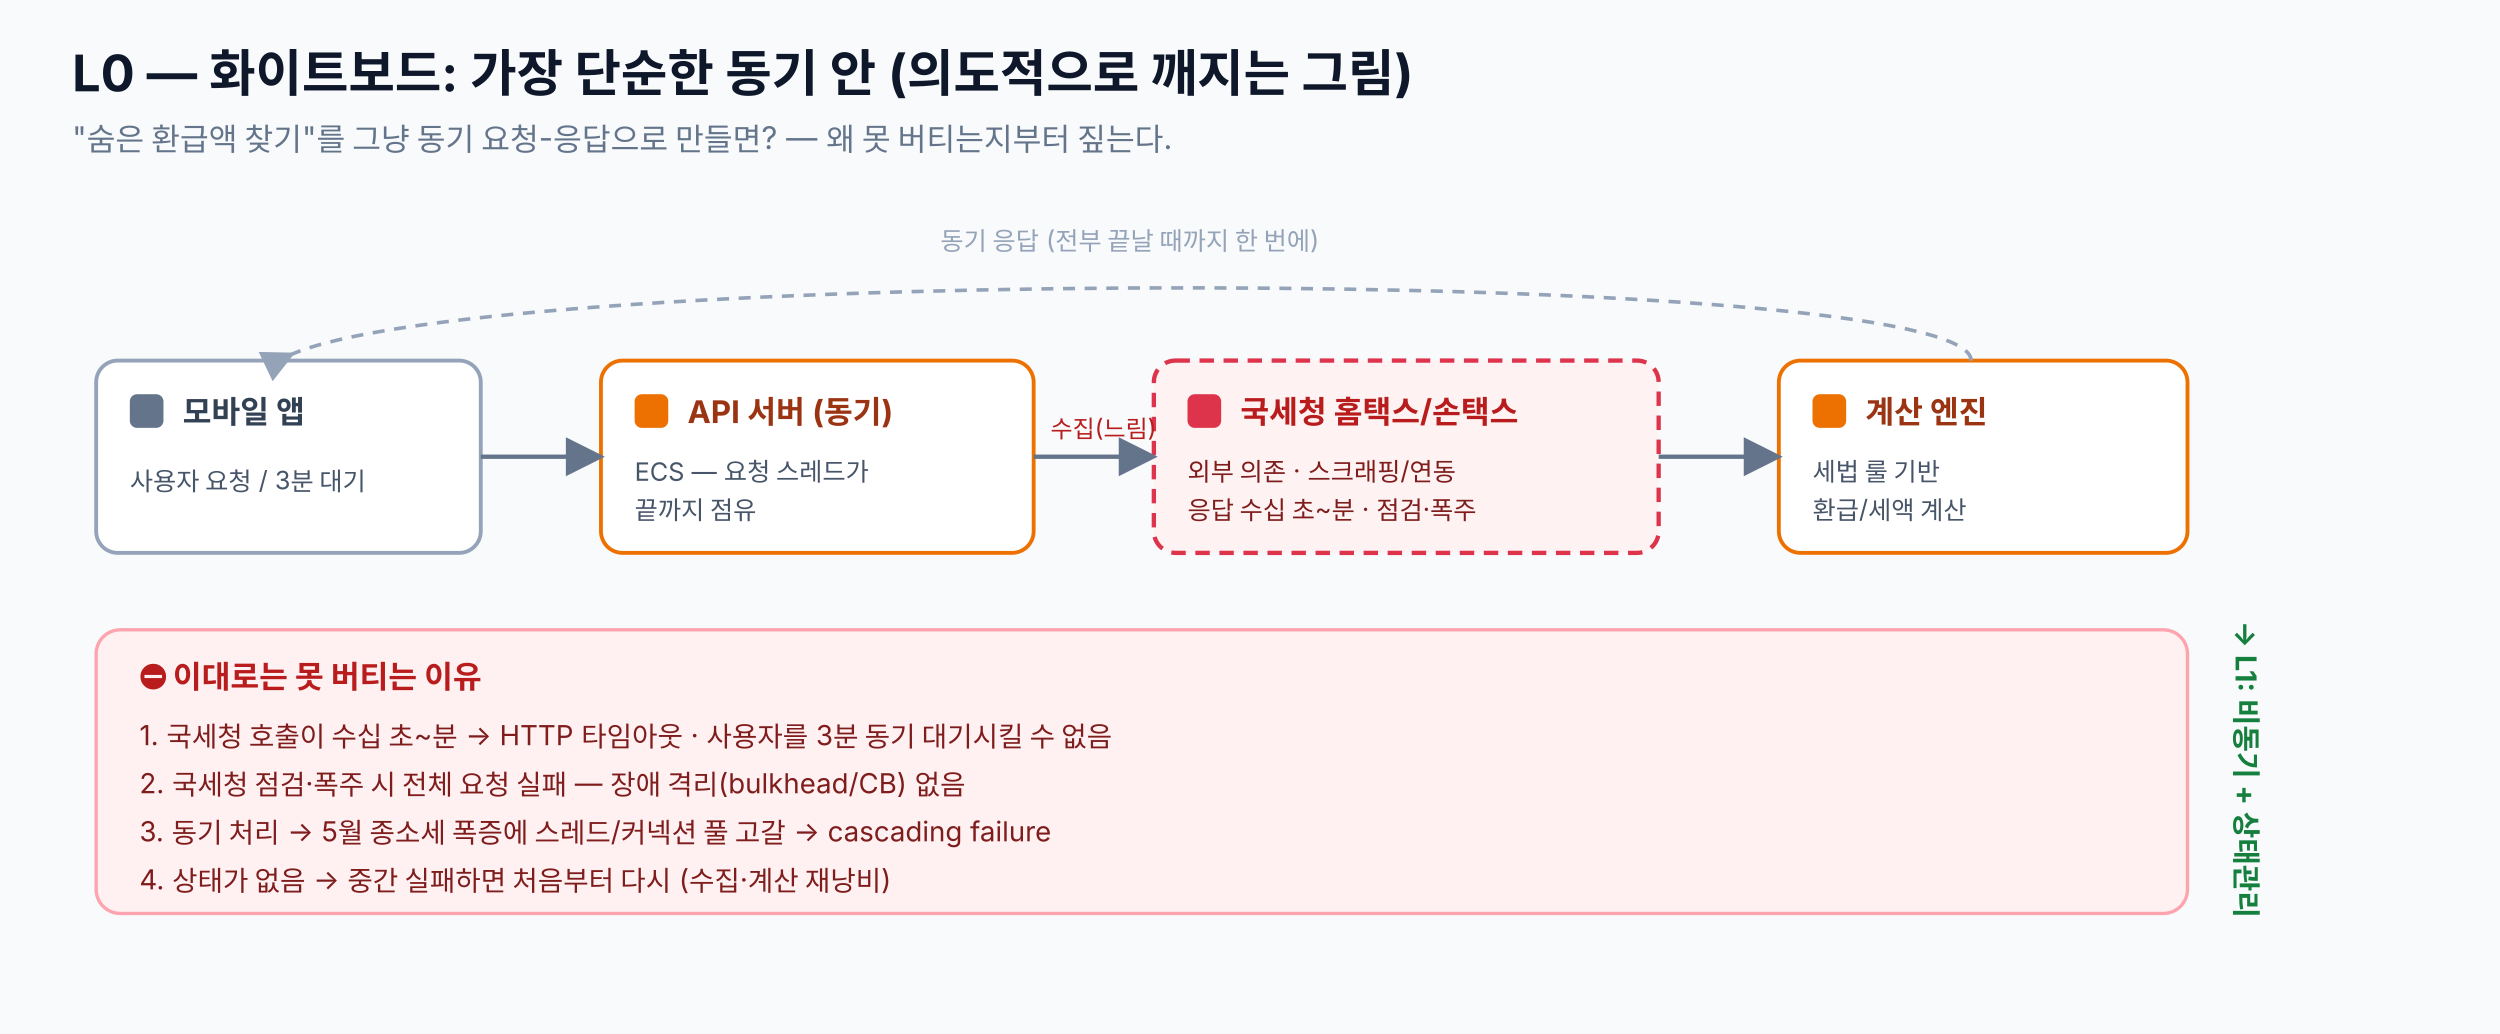
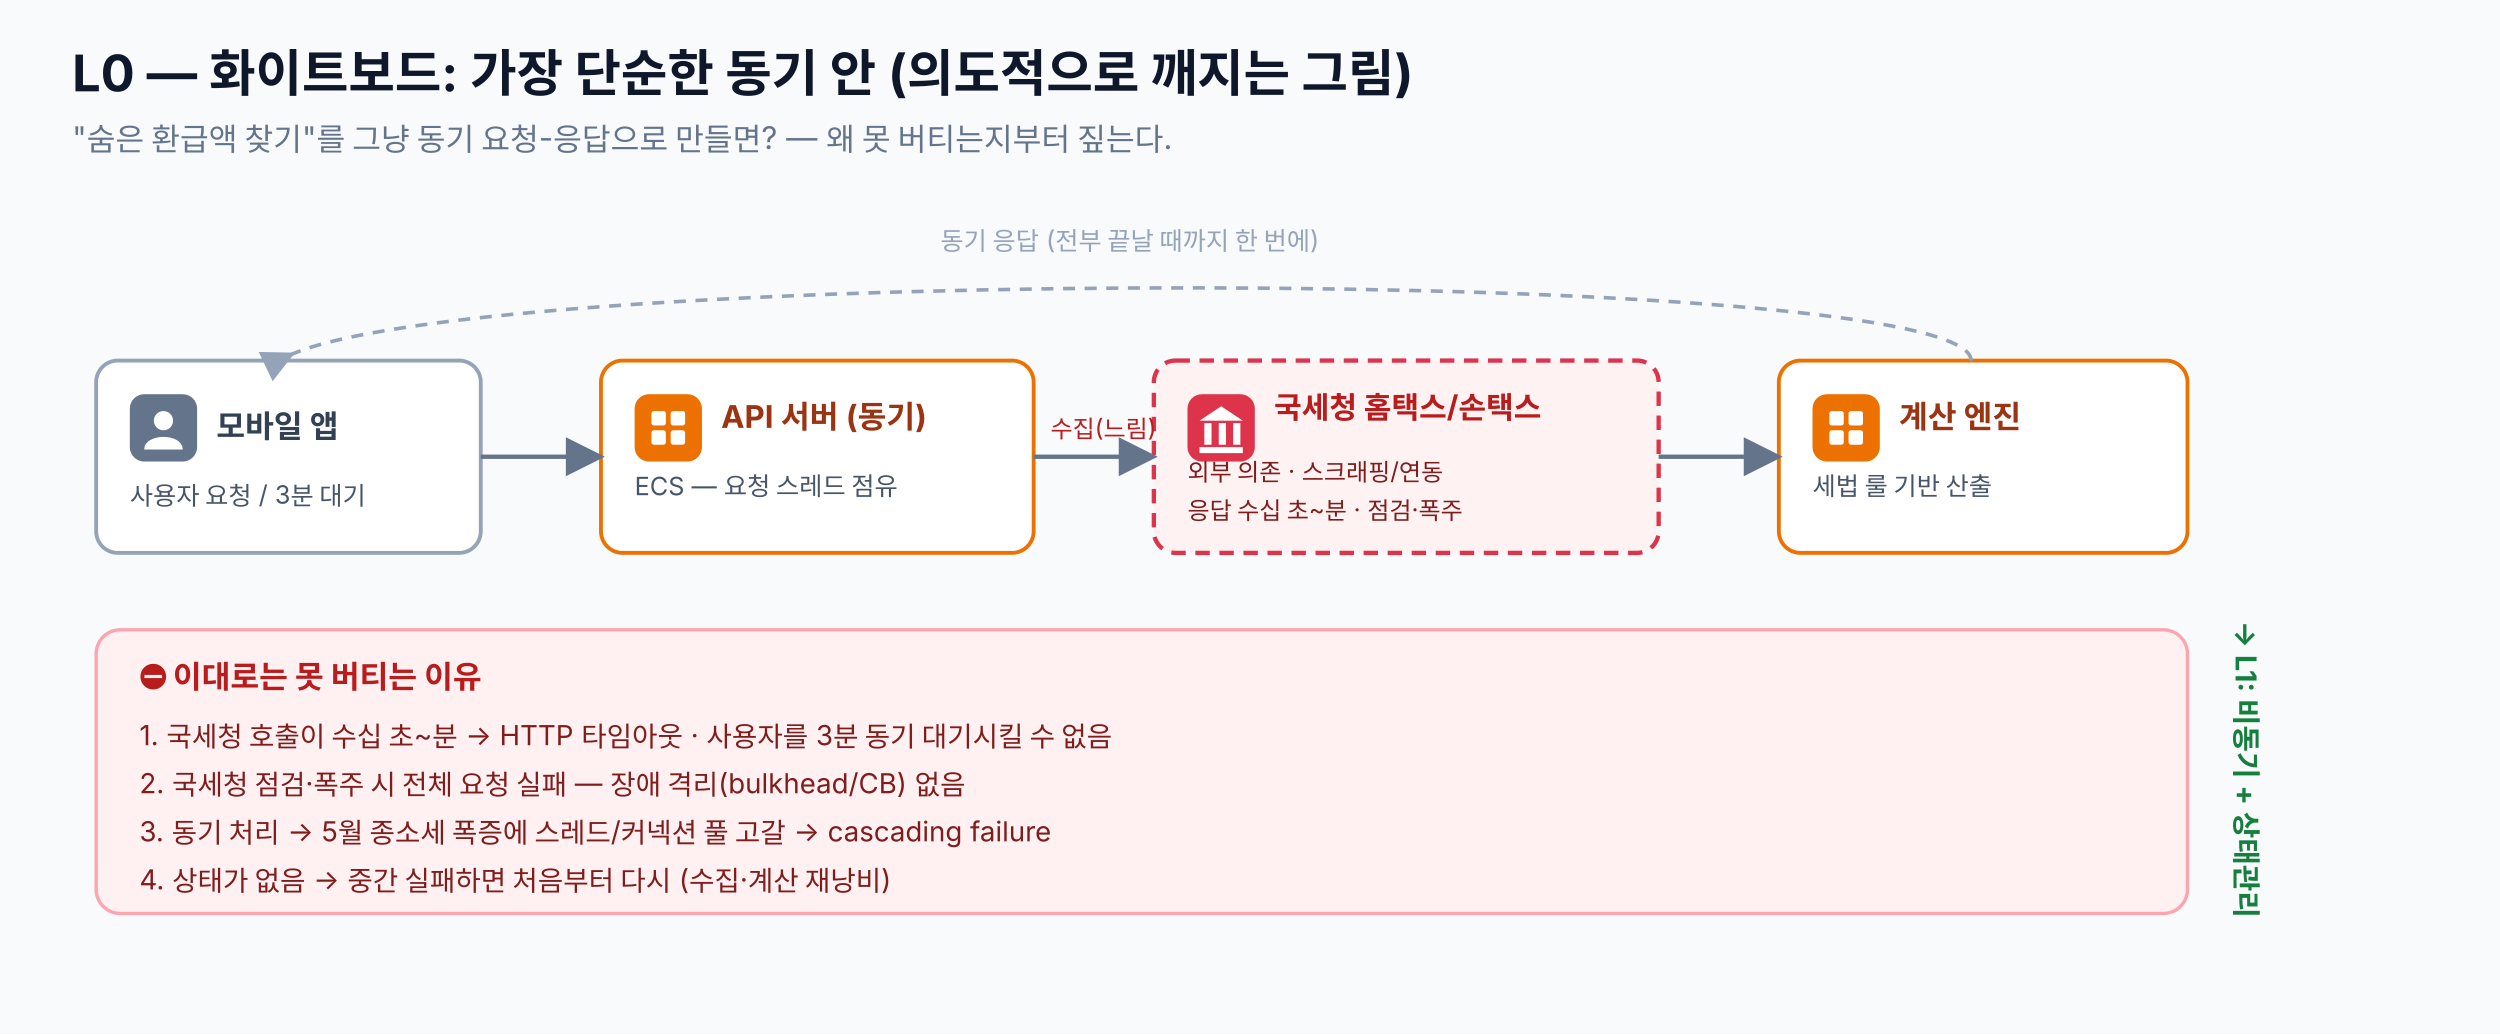
<svg xmlns="http://www.w3.org/2000/svg" width="1040" height="430" viewBox="0 0 1040 430" font-family="-apple-system, 'Segoe UI', 'Apple SD Gothic Neo', 'Malgun Gothic', sans-serif">
  <defs>
    <marker id="a" markerWidth="9" markerHeight="9" refX="7" refY="4.5" orient="auto">
      <path d="M0,0 L9,4.5 L0,9 Z" fill="#64748b" />
    </marker>
    <marker id="ar" markerWidth="9" markerHeight="9" refX="2" refY="4.5" orient="auto">
      <path d="M9,0 L0,4.5 L9,9 Z" fill="#94a3b8" />
    </marker>
+     <g id="aws-client">
+       <rect width="28" height="28" rx="6" fill="#64748b" />
+       <circle cx="14" cy="11" r="4" fill="#fff" />
+       <path d="M6,23 C6,16 22,16 22,23 Z" fill="#fff" />
+     </g>
+     <g id="aws-compute">
+       <rect width="28" height="28" rx="6" fill="#ED7100" />
+       <rect x="7" y="7" width="6" height="6" rx="1" fill="#fff" />
+       <rect x="15" y="7" width="6" height="6" rx="1" fill="#fff" />
+       <rect x="7" y="15" width="6" height="6" rx="1" fill="#fff" />
+       <rect x="15" y="15" width="6" height="6" rx="1" fill="#fff" />
+     </g>
+     <g id="aws-gov">
+       <rect width="28" height="28" rx="6" fill="#DD344C" />
+       <path d="M14,5 L23,11 L5,11 Z" fill="#fff" />
+       <rect x="7" y="12" width="3" height="9" fill="#fff" />
+       <rect x="13" y="12" width="3" height="9" fill="#fff" />
+       <rect x="19" y="12" width="3" height="9" fill="#fff" />
+       <rect x="5" y="22" width="18" height="2.5" fill="#fff" />
+     </g>
  </defs>
  <rect width="1040" height="430" fill="#f8fafc" />
  <text x="30" y="38" font-size="21" font-weight="700" fill="#0f172a">L0 — 화이트보드: 가장 단순한 동기 안 (의도적으로 깨지는 그림)</text>
  <text x="30" y="62" font-size="13" fill="#64748b">"숨은 환급액 찾기"를 그냥 동기 요청-응답으로 만들면? — 왜 못 버티는지부터 짚는다.</text>
  <rect x="40" y="150" width="160" height="80" rx="9" fill="#fff" stroke="#94a3b8" stroke-width="1.6" />
-   <rect x="54" y="164" width="14" height="14" rx="3" fill="#64748b" />
-   <text x="76" y="176" font-size="13" font-weight="700" fill="#334155">모바일 앱</text>
-   <text x="54" y="204" font-size="10.5" fill="#475569">사용자 요청 / 3분 대기</text>
+   <use href="#aws-client" x="54" y="164" width="26" height="26" />
+   <text x="90" y="182" font-size="13" font-weight="700" fill="#334155">모바일 앱</text>
+   <text x="54" y="210" font-size="10.5" fill="#475569">사용자 요청 / 3분 대기</text>
  <rect x="250" y="150" width="180" height="80" rx="9" fill="#fff" stroke="#ED7100" stroke-width="1.6" />
-   <rect x="264" y="164" width="14" height="14" rx="3" fill="#ED7100" />
-   <text x="286" y="176" font-size="13" font-weight="700" fill="#9a3412">API 서버 (동기)</text>
-   <text x="264" y="200" font-size="10.5" fill="#475569">ECS — 요청 스레드가</text>
-   <text x="264" y="216" font-size="10.5" fill="#475569">끝까지 점유</text>
+   <use href="#aws-compute" x="264" y="164" width="26" height="26" />
+   <text x="300" y="178" font-size="13" font-weight="700" fill="#9a3412">API 서버 (동기)</text>
+   <text x="264" y="206" font-size="10.5" fill="#475569">ECS — 요청 스레드 점유</text>
  <rect x="480" y="150" width="210" height="80" rx="9" fill="#fef2f2" stroke="#DD344C" stroke-width="1.8" stroke-dasharray="6 4" />
-   <rect x="494" y="164" width="14" height="14" rx="3" fill="#DD344C" />
-   <text x="516" y="176" font-size="13" font-weight="700" fill="#b91c1c">국세청 홈택스/손택스</text>
-   <text x="494" y="200" font-size="10.5" fill="#7f1d1d">외부 의존 · 스크래핑/연동</text>
-   <text x="494" y="216" font-size="10.5" fill="#7f1d1d">응답 수십 초~분 · 점검·폭주</text>
+   <use href="#aws-gov" x="494" y="164" width="26" height="26" />
+   <text x="530" y="174" font-size="12.5" font-weight="700" fill="#b91c1c">국세청 홈택스/손택스</text>
+   <text x="494" y="200" font-size="10" fill="#7f1d1d">외부 의존 · 스크래핑/연동</text>
+   <text x="494" y="216" font-size="10" fill="#7f1d1d">응답 수십 초~분 · 점검·폭주</text>
  <rect x="740" y="150" width="170" height="80" rx="9" fill="#fff" stroke="#ED7100" stroke-width="1.6" />
-   <rect x="754" y="164" width="14" height="14" rx="3" fill="#ED7100" />
-   <text x="776" y="176" font-size="13" font-weight="700" fill="#9a3412">계산 엔진</text>
-   <text x="754" y="200" font-size="10.5" fill="#475569">세법 룰 기반</text>
-   <text x="754" y="216" font-size="10.5" fill="#475569">환급/세액 계산</text>
+   <use href="#aws-compute" x="754" y="164" width="26" height="26" />
+   <text x="790" y="178" font-size="13" font-weight="700" fill="#9a3412">계산 엔진</text>
+   <text x="754" y="206" font-size="10.5" fill="#475569">세법 룰 기반 산출</text>
  <line x1="200" y1="190" x2="248" y2="190" stroke="#64748b" stroke-width="1.8" marker-end="url(#a)" />
  <line x1="430" y1="190" x2="478" y2="190" stroke="#64748b" stroke-width="1.8" marker-end="url(#a)" />
  <text x="437" y="182" font-size="10" fill="#b91c1c">수집(느림)</text>
  <line x1="690" y1="190" x2="738" y2="190" stroke="#64748b" stroke-width="1.8" marker-end="url(#a)" />
  <path d="M820,150 C820,110 200,110 120,148" stroke="#94a3b8" stroke-width="1.5" fill="none" stroke-dasharray="5 4" marker-end="url(#ar)" />
  <text x="470" y="104" font-size="10.5" fill="#94a3b8" text-anchor="middle">동기 응답 (전부 끝날 때까지 한 번에)</text>
  <rect x="40" y="262" width="870" height="118" rx="10" fill="#fff1f2" stroke="#fda4af" stroke-width="1.4" />
  <text x="58" y="286" font-size="13" font-weight="700" fill="#b91c1c">⛔ 이대로는 못 버티는 이유</text>
  <text x="58" y="310" font-size="11.5" fill="#7f1d1d">1. 국세청 호출이 수십 초~분 → HTTP 타임아웃 · 사용자를 3분 동기 대기시킬 수 없음</text>
  <text x="58" y="330" font-size="11.5" fill="#7f1d1d">2. 국세청 점검·폭주 시 전체 요청 실패 — 장애 격리(bulkhead/CB) 없음</text>
  <text x="58" y="350" font-size="11.5" fill="#7f1d1d">3. 동기 처리 → 5월 종소세 폭증에 스레드/커넥션 풀 고갈 → cascading failure</text>
  <text x="58" y="370" font-size="11.5" fill="#7f1d1d">4. 상태가 없음 → 중간 실패하면 처음부터 다시 (수집·계산 재낭비)</text>
  <text x="930" y="320" font-size="12" font-weight="700" fill="#15803d" transform="rotate(90 930 320)" text-anchor="middle">→ L1: 비동기 + 상태관리</text>
</svg>
